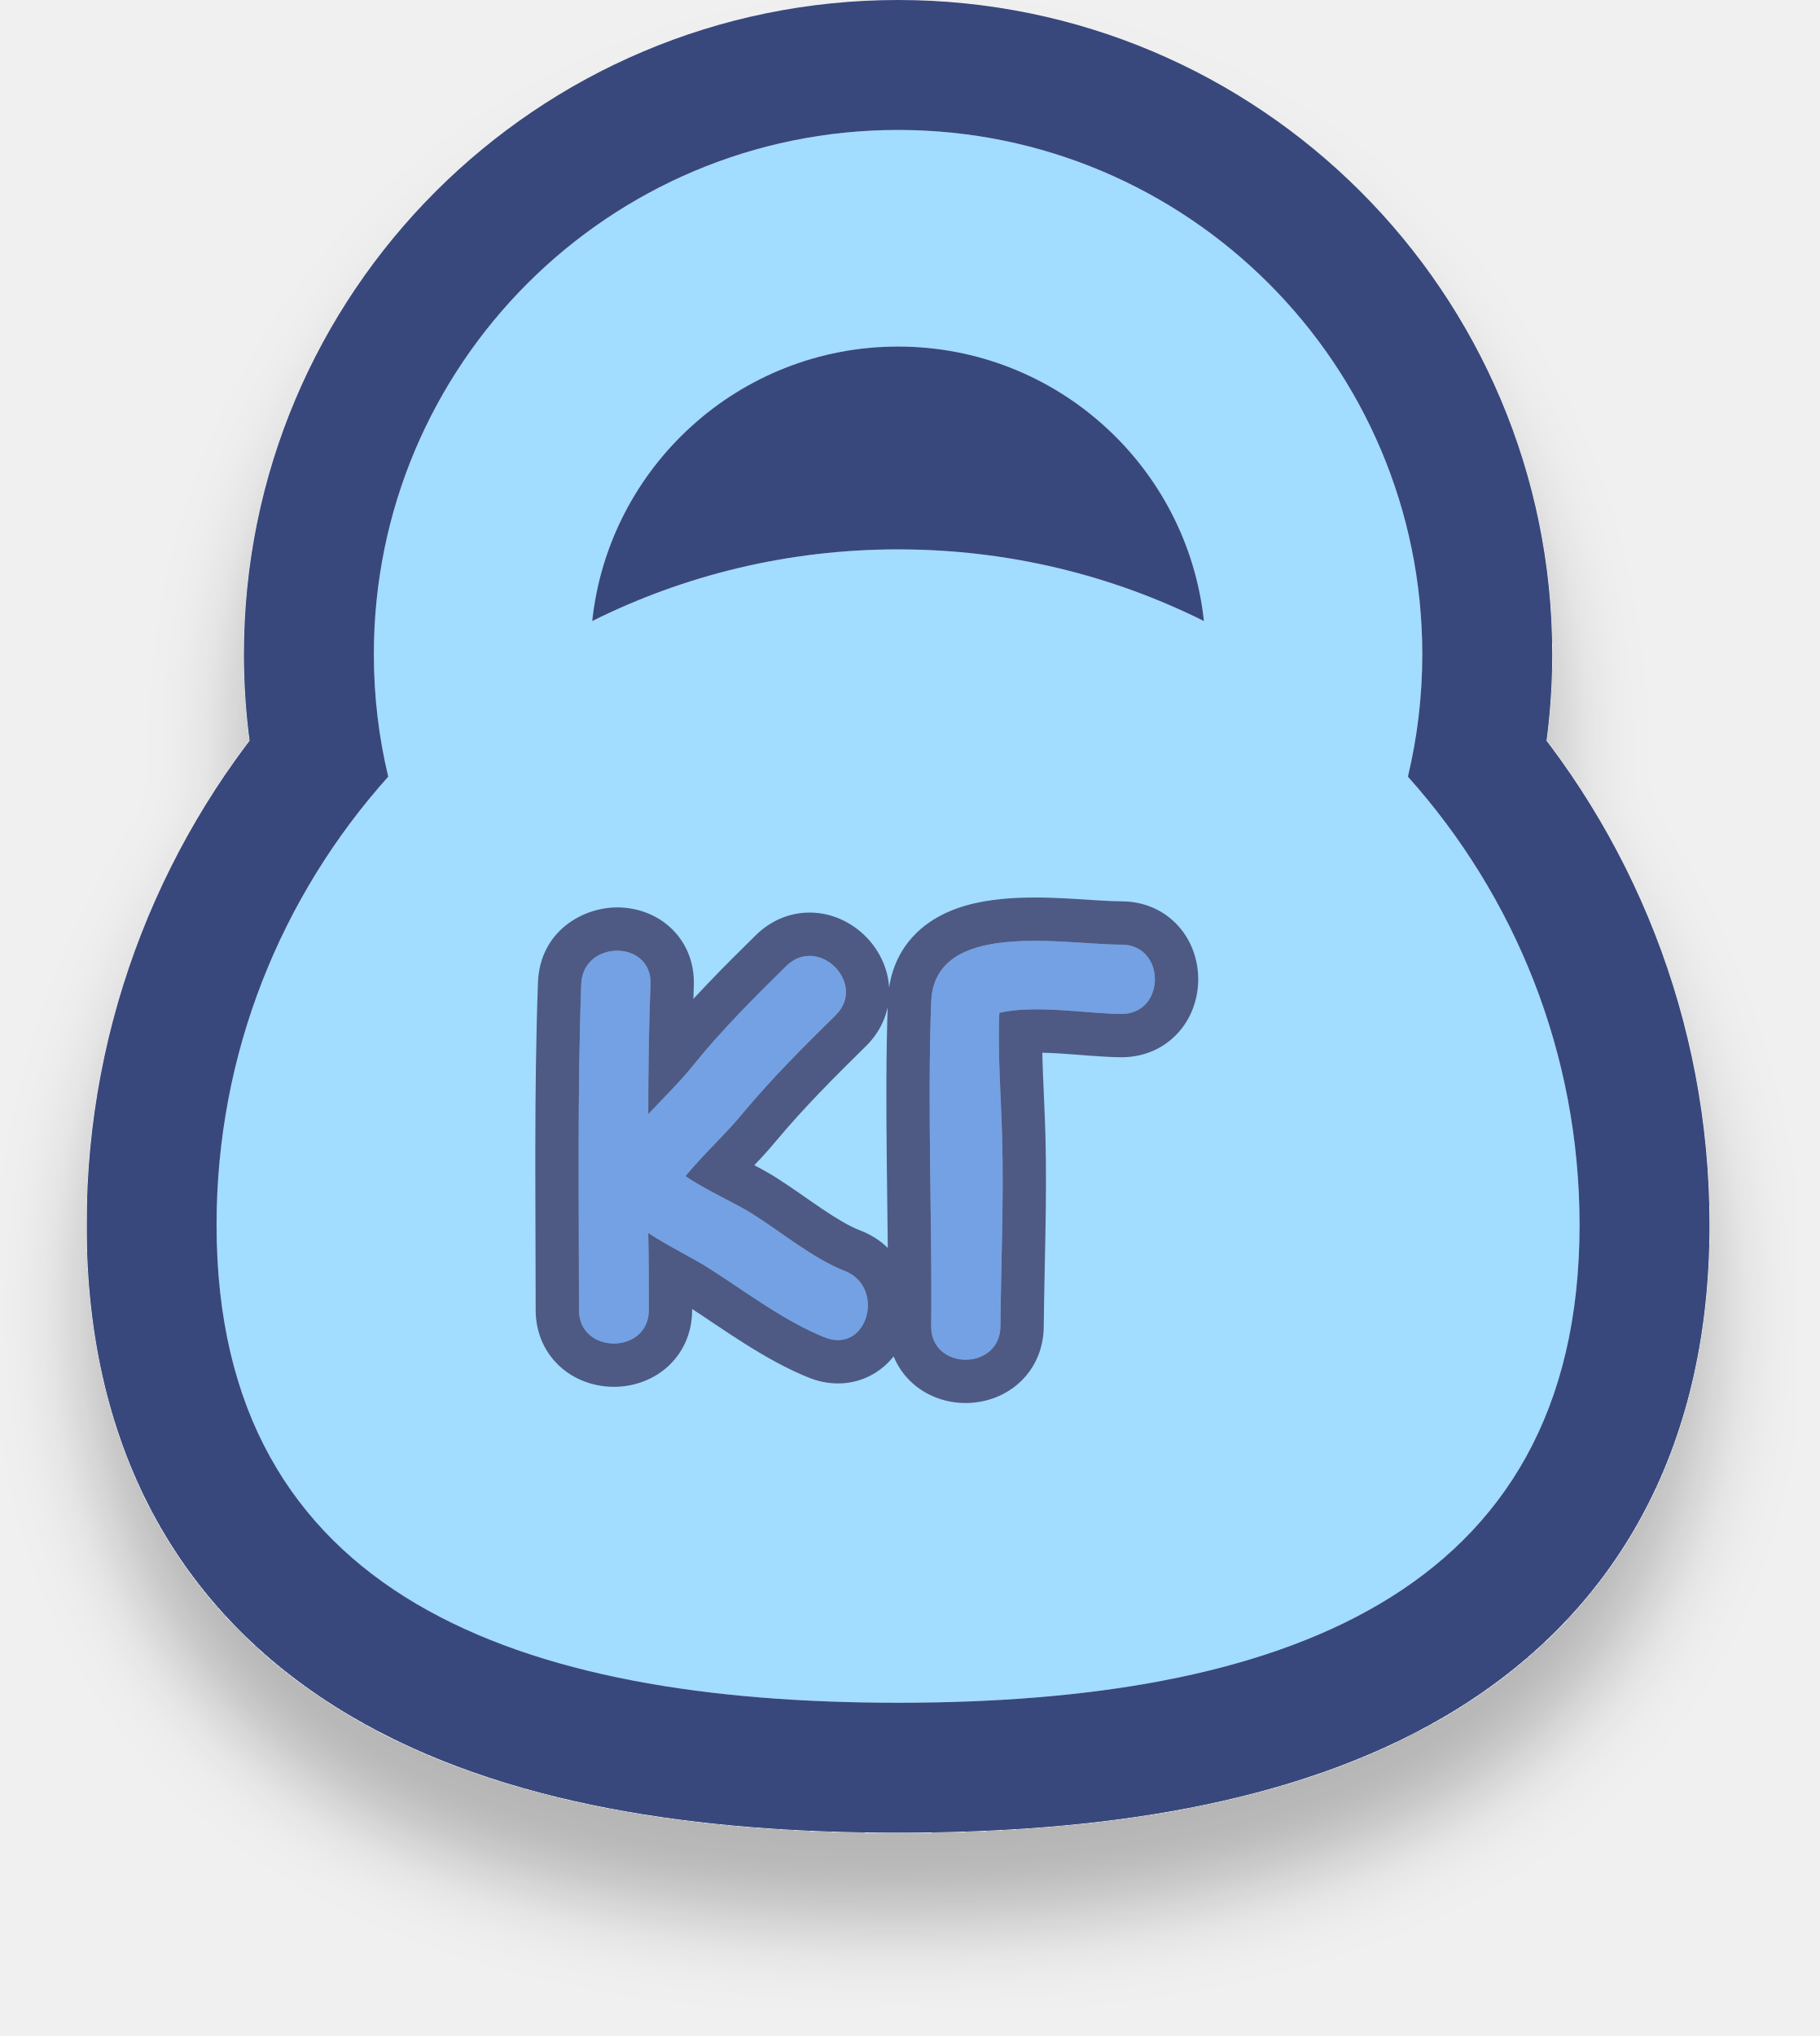
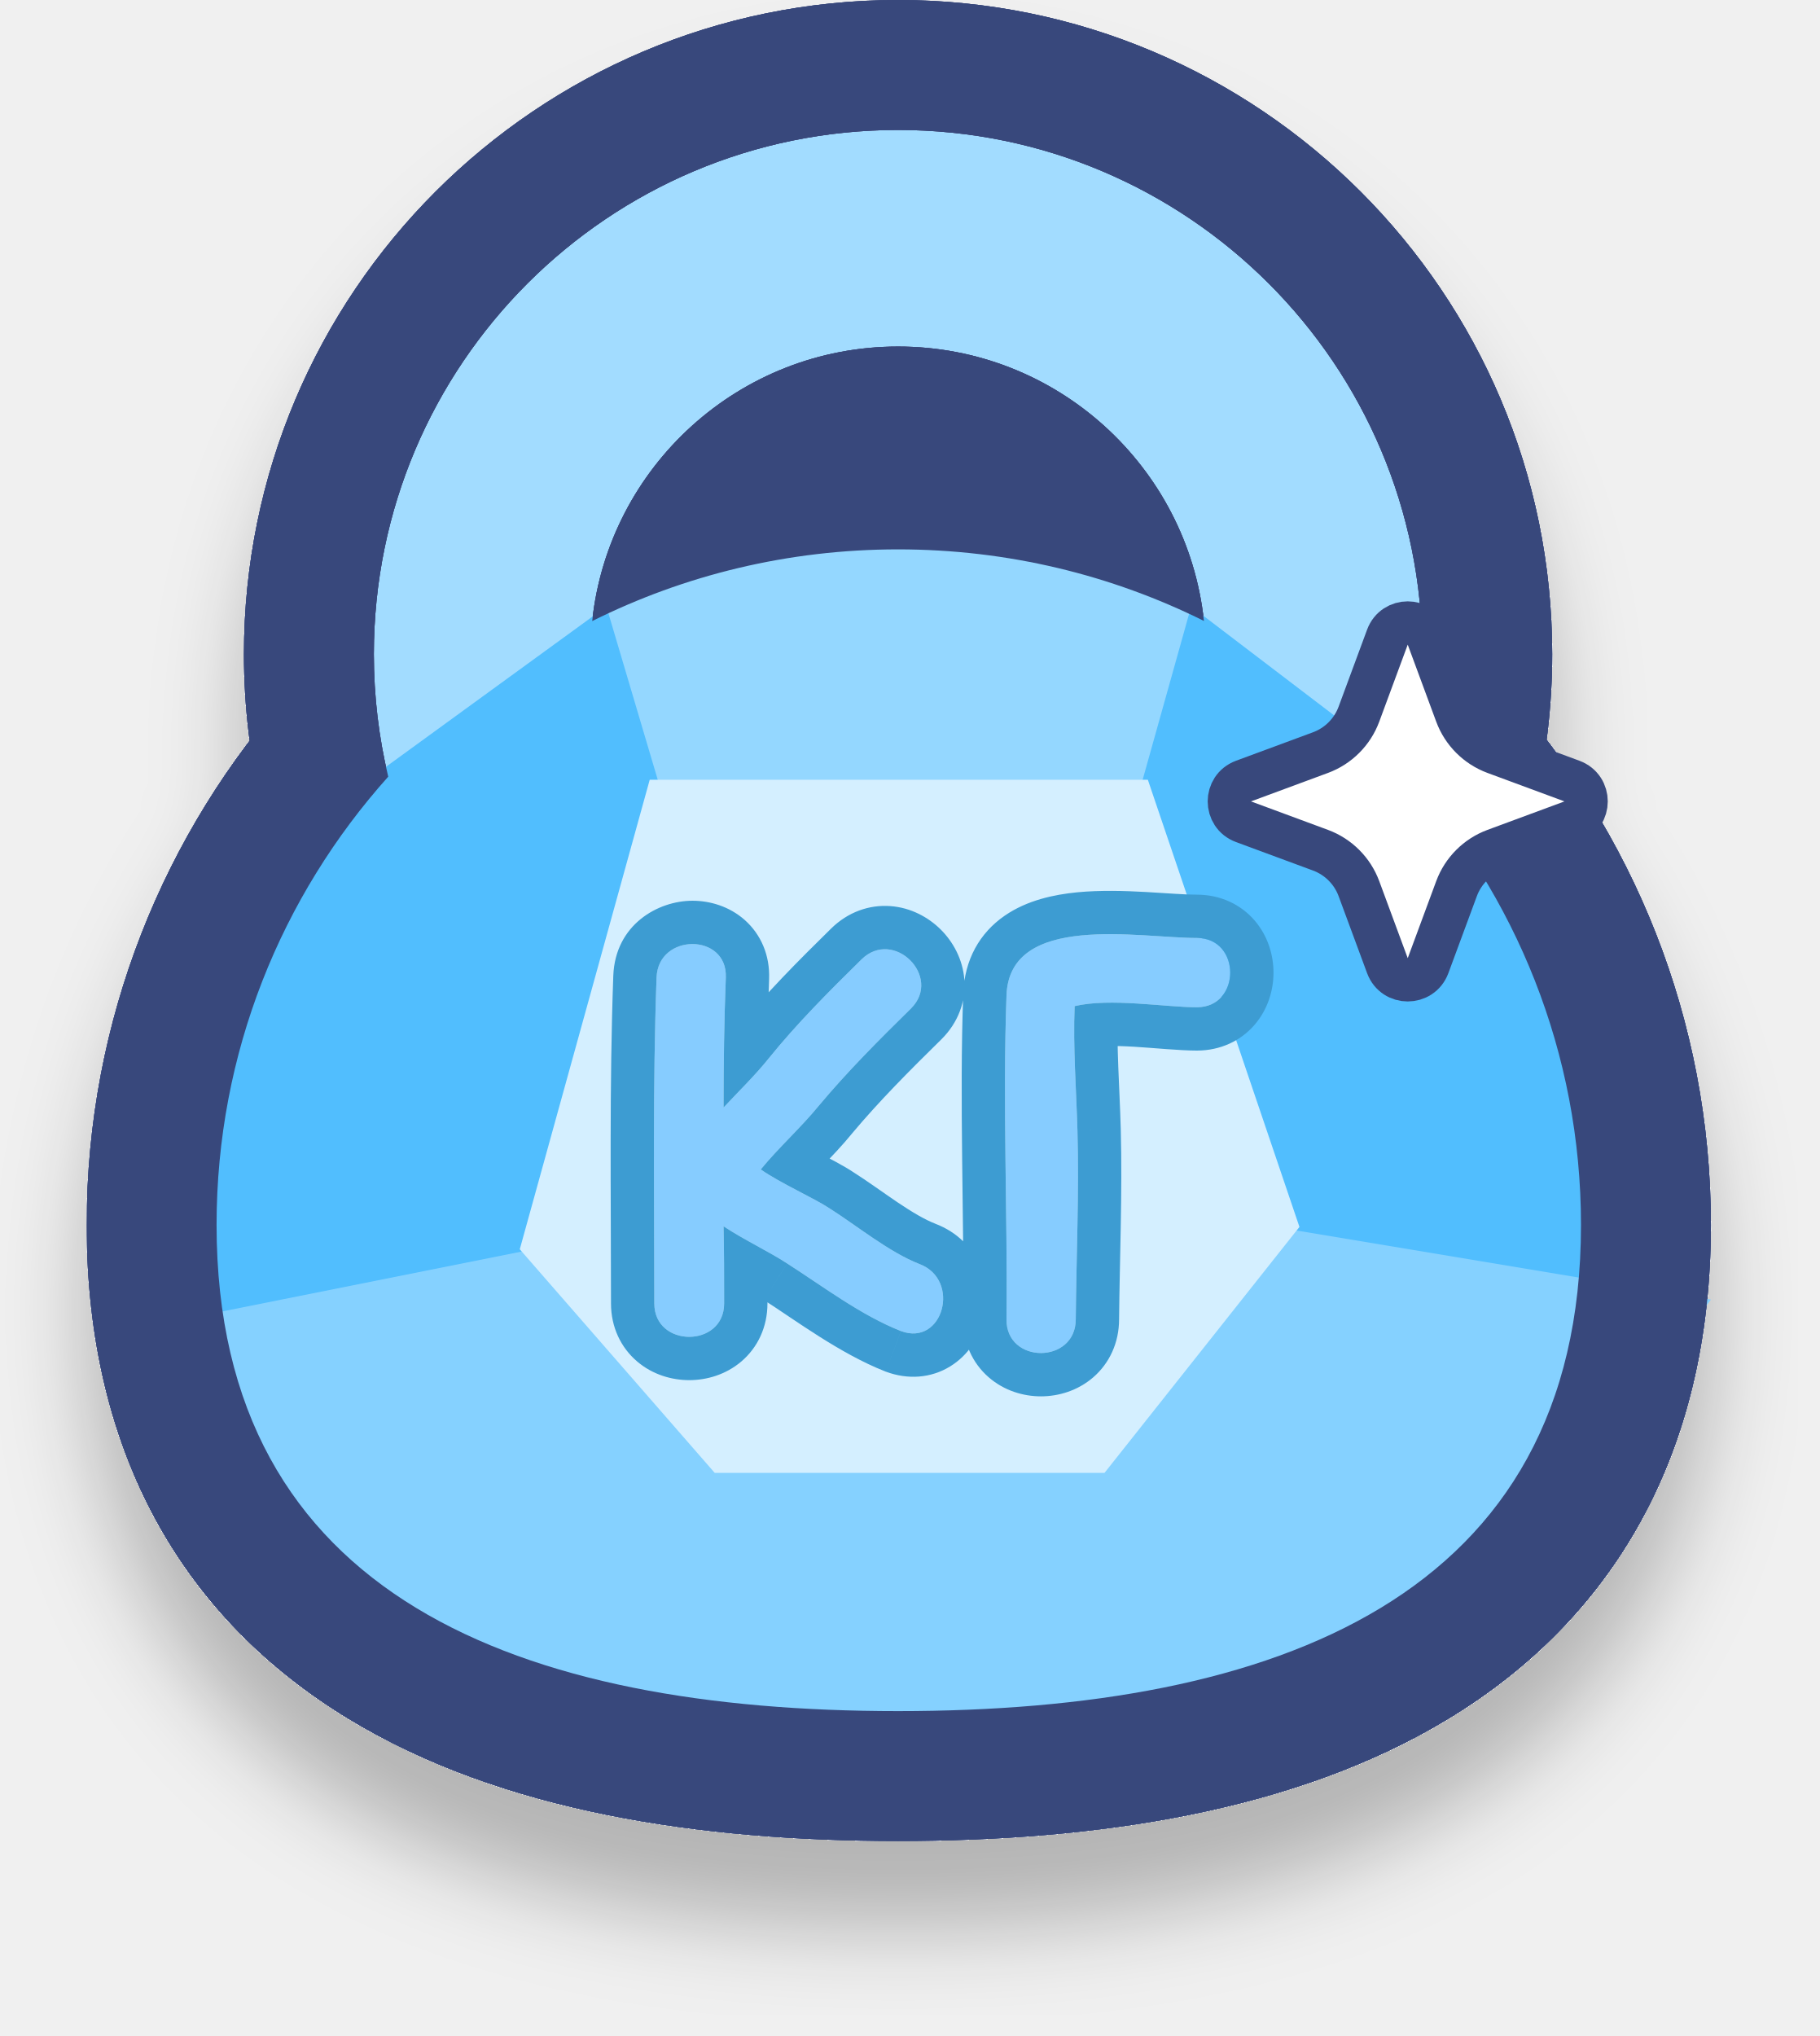
<svg xmlns="http://www.w3.org/2000/svg" width="42" height="47" viewBox="0 0 42 47" fill="none">
-   <g filter="url(#filter0_d_191_18)">
-     <mask id="path-1-outside-1_191_18" maskUnits="userSpaceOnUse" x="2" y="0" width="38" height="43" fill="black">
+   <g filter="url(#filter0_d_293_524)">
+     <mask id="path-1-outside-1_293_524" maskUnits="userSpaceOnUse" x="2" y="0" width="38" height="43" fill="black">
      <rect fill="white" x="2" width="38" height="43" />
-       <path fill-rule="evenodd" clip-rule="evenodd" d="M13.672 14.337C15.795 13.278 18.194 12.682 20.733 12.682C23.273 12.682 25.672 13.278 27.795 14.337C27.414 10.775 24.398 8 20.733 8C17.07 8 14.053 10.774 13.672 14.337ZM8.963 17.929C8.746 17.022 8.631 16.076 8.631 15.103C8.631 8.418 14.05 3 20.733 3C27.418 3 32.836 8.418 32.836 15.103C32.836 16.076 32.721 17.022 32.504 17.929C34.969 20.682 36.467 24.306 36.467 28.277C36.467 36.89 29.423 39.307 20.733 39.307C12.044 39.307 5 36.89 5 28.277C5 24.306 6.497 20.682 8.963 17.929Z" />
+       <path fill-rule="evenodd" clip-rule="evenodd" d="M13.672 14.337C15.795 13.278 18.194 12.682 20.733 12.682C23.27 12.682 25.669 13.277 27.795 14.334C27.412 10.773 24.396 8 20.733 8C17.07 8 14.053 10.774 13.672 14.337ZM8.963 17.929C8.746 17.022 8.631 16.076 8.631 15.103C8.631 8.418 14.05 3 20.733 3C27.418 3 32.836 8.418 32.836 15.103C32.836 16.07 32.723 17.011 32.508 17.913C34.99 20.668 36.5 24.298 36.5 28.277C36.5 36.89 29.423 39.5 20.733 39.5C12.044 39.5 5 36.89 5 28.277C5 24.306 6.497 20.682 8.963 17.929Z" />
    </mask>
-     <path fill-rule="evenodd" clip-rule="evenodd" d="M13.672 14.337C15.795 13.278 18.194 12.682 20.733 12.682C23.273 12.682 25.672 13.278 27.795 14.337C27.414 10.775 24.398 8 20.733 8C17.07 8 14.053 10.774 13.672 14.337ZM8.963 17.929C8.746 17.022 8.631 16.076 8.631 15.103C8.631 8.418 14.05 3 20.733 3C27.418 3 32.836 8.418 32.836 15.103C32.836 16.076 32.721 17.022 32.504 17.929C34.969 20.682 36.467 24.306 36.467 28.277C36.467 36.89 29.423 39.307 20.733 39.307C12.044 39.307 5 36.89 5 28.277C5 24.306 6.497 20.682 8.963 17.929Z" fill="#A2DCFF" />
-     <path d="M13.672 14.337L10.689 14.018L10.105 19.468L15.011 17.022L13.672 14.337ZM27.795 14.337L26.456 17.022L31.362 19.469L30.778 14.018L27.795 14.337ZM8.963 17.929L11.198 19.93L12.246 18.759L11.88 17.231L8.963 17.929ZM32.504 17.929L29.587 17.231L29.221 18.759L30.269 19.93L32.504 17.929ZM15.011 17.022C16.727 16.166 18.668 15.682 20.733 15.682V9.682C17.72 9.682 14.864 10.39 12.333 11.652L15.011 17.022ZM20.733 15.682C22.799 15.682 24.74 16.166 26.456 17.022L29.134 11.653C26.604 10.39 23.747 9.682 20.733 9.682V15.682ZM30.778 14.018C30.235 8.947 25.947 5 20.733 5V11C22.848 11 24.592 12.602 24.812 14.657L30.778 14.018ZM20.733 5C15.52 5 11.232 8.947 10.689 14.018L16.655 14.657C16.875 12.602 18.619 11 20.733 11V5ZM5.631 15.103C5.631 16.312 5.774 17.493 6.045 18.627L11.88 17.231C11.718 16.551 11.631 15.839 11.631 15.103H5.631ZM20.733 0C12.393 0 5.631 6.762 5.631 15.103H11.631C11.631 10.075 15.706 6 20.733 6V0ZM35.836 15.103C35.836 6.762 29.075 0 20.733 0V6C25.761 6 29.836 10.075 29.836 15.103H35.836ZM35.422 18.627C35.693 17.493 35.836 16.313 35.836 15.103H29.836C29.836 15.839 29.749 16.551 29.587 17.231L35.422 18.627ZM30.269 19.93C32.263 22.157 33.467 25.076 33.467 28.277H39.467C39.467 23.537 37.676 19.207 34.739 15.928L30.269 19.93ZM33.467 28.277C33.467 31.583 32.215 33.328 30.333 34.439C28.184 35.708 24.906 36.307 20.733 36.307V42.307C25.25 42.307 29.838 41.699 33.384 39.605C37.196 37.355 39.467 33.584 39.467 28.277H33.467ZM20.733 36.307C16.561 36.307 13.283 35.708 11.133 34.439C9.251 33.328 8 31.583 8 28.277H2C2 33.584 4.271 37.355 8.083 39.605C11.628 41.699 16.216 42.307 20.733 42.307V36.307ZM8 28.277C8 25.076 9.204 22.157 11.198 19.93L6.728 15.927C3.791 19.207 2 23.536 2 28.277H8Z" fill="#38487C" mask="url(#path-1-outside-1_191_18)" />
-     <mask id="path-3-outside-2_191_18" maskUnits="userSpaceOnUse" x="12.261" y="20.154" width="16" height="13" fill="black">
-       <rect fill="white" x="12.261" y="20.154" width="16" height="13" />
-       <path d="M19.491 29.334C20.453 29.698 20.037 31.245 19.061 30.881C18.139 30.517 17.267 29.854 16.436 29.321C16.02 29.048 15.46 28.788 14.966 28.463C14.979 29.061 14.979 29.646 14.979 30.244C14.979 31.271 13.367 31.271 13.367 30.244C13.367 27.735 13.329 25.226 13.419 22.717C13.459 21.69 15.057 21.69 15.018 22.717C14.979 23.718 14.966 24.719 14.966 25.72C15.318 25.343 15.694 24.979 16.006 24.589C16.657 23.783 17.41 23.029 18.151 22.301C18.892 21.573 20.023 22.704 19.296 23.432C18.555 24.16 17.826 24.888 17.163 25.681C16.761 26.175 16.241 26.643 15.825 27.15C16.293 27.475 17.059 27.813 17.41 28.047C18.047 28.45 18.788 29.061 19.491 29.334ZM25.892 21.807C26.919 21.807 26.919 23.406 25.892 23.406C25.164 23.406 23.89 23.185 23.071 23.38C23.032 24.329 23.11 25.317 23.136 26.253C23.175 27.709 23.11 29.165 23.097 30.608C23.097 31.648 21.485 31.648 21.498 30.608C21.524 28.125 21.407 25.616 21.498 23.133C21.563 21.209 24.566 21.807 25.892 21.807Z" />
+     <path fill-rule="evenodd" clip-rule="evenodd" d="M13.672 14.337C15.795 13.278 18.194 12.682 20.733 12.682C23.27 12.682 25.669 13.277 27.795 14.334C27.412 10.773 24.396 8 20.733 8C17.07 8 14.053 10.774 13.672 14.337ZM8.963 17.929C8.746 17.022 8.631 16.076 8.631 15.103C8.631 8.418 14.05 3 20.733 3C27.418 3 32.836 8.418 32.836 15.103C32.836 16.07 32.723 17.011 32.508 17.913C34.99 20.668 36.5 24.298 36.5 28.277C36.5 36.89 29.423 39.5 20.733 39.5C12.044 39.5 5 36.89 5 28.277C5 24.306 6.497 20.682 8.963 17.929Z" fill="#A2DCFF" />
+     <path d="M13.672 14.337L10.689 14.018L10.105 19.468L15.011 17.022L13.672 14.337ZM27.795 14.334L26.459 17.02L31.364 19.458L30.778 14.013L27.795 14.334ZM8.963 17.929L11.198 19.93L12.246 18.759L11.88 17.231L8.963 17.929ZM32.508 17.913L29.59 17.219L29.225 18.75L30.279 19.92L32.508 17.913ZM15.011 17.022C16.727 16.166 18.668 15.682 20.733 15.682V9.682C17.72 9.682 14.864 10.39 12.333 11.652L15.011 17.022ZM20.733 15.682C22.796 15.682 24.739 16.165 26.459 17.02L29.131 11.647C26.599 10.389 23.744 9.682 20.733 9.682V15.682ZM30.778 14.013C30.232 8.944 25.945 5 20.733 5V11C22.847 11 24.591 12.601 24.812 14.655L30.778 14.013ZM20.733 5C15.52 5 11.232 8.947 10.689 14.018L16.655 14.657C16.875 12.602 18.619 11 20.733 11V5ZM5.631 15.103C5.631 16.312 5.774 17.493 6.045 18.627L11.88 17.231C11.718 16.551 11.631 15.839 11.631 15.103H5.631ZM20.733 0C12.393 0 5.631 6.762 5.631 15.103H11.631C11.631 10.075 15.706 6 20.733 6V0ZM35.836 15.103C35.836 6.762 29.075 0 20.733 0V6C25.761 6 29.836 10.075 29.836 15.103H35.836ZM35.427 18.607C35.695 17.479 35.836 16.305 35.836 15.103H29.836C29.836 15.835 29.75 16.543 29.59 17.219L35.427 18.607ZM30.279 19.92C32.288 22.15 33.5 25.074 33.5 28.277H39.5C39.5 23.523 37.692 19.185 34.737 15.905L30.279 19.92ZM33.5 28.277C33.5 31.585 32.236 33.393 30.321 34.552C28.162 35.86 24.876 36.5 20.733 36.5V42.5C25.279 42.5 29.878 41.835 33.429 39.684C37.225 37.386 39.5 33.581 39.5 28.277H33.5ZM20.733 36.5C16.59 36.5 13.315 35.86 11.165 34.554C9.261 33.398 8 31.591 8 28.277H2C2 33.575 4.261 37.381 8.051 39.682C11.595 41.835 16.188 42.5 20.733 42.5V36.5ZM8 28.277C8 25.076 9.204 22.157 11.198 19.93L6.728 15.927C3.791 19.207 2 23.536 2 28.277H8Z" fill="#38487C" mask="url(#path-1-outside-1_293_524)" />
+     <mask id="path-3-outside-2_293_524" maskUnits="userSpaceOnUse" x="12.262" y="20.154" width="16" height="13" fill="black">
+       <rect fill="white" x="12.262" y="20.154" width="16" height="13" />
+       <path d="M19.491 29.334C20.453 29.698 20.037 31.245 19.062 30.881C18.139 30.517 17.268 29.854 16.436 29.321C16.02 29.048 15.461 28.788 14.967 28.463C14.98 29.061 14.98 29.646 14.98 30.244C14.98 31.271 13.368 31.271 13.368 30.244C13.368 27.735 13.329 25.226 13.42 22.717C13.459 21.69 15.058 21.69 15.019 22.717C14.98 23.718 14.967 24.719 14.967 25.72C15.318 25.343 15.695 24.979 16.007 24.589C16.657 23.783 17.411 23.029 18.152 22.301C18.893 21.573 20.024 22.704 19.296 23.432C18.555 24.16 17.827 24.888 17.164 25.681C16.761 26.175 16.241 26.643 15.825 27.15C16.293 27.475 17.06 27.813 17.411 28.047C18.048 28.45 18.789 29.061 19.491 29.334ZM25.893 21.807C26.92 21.807 26.92 23.406 25.893 23.406C25.165 23.406 23.891 23.185 23.072 23.38C23.033 24.329 23.111 25.317 23.137 26.253C23.176 27.709 23.111 29.165 23.098 30.608C23.098 31.648 21.486 31.648 21.499 30.608C21.525 28.125 21.408 25.616 21.499 23.133C21.564 21.209 24.567 21.807 25.893 21.807Z" />
    </mask>
-     <path d="M19.491 29.334C20.453 29.698 20.037 31.245 19.061 30.881C18.139 30.517 17.267 29.854 16.436 29.321C16.02 29.048 15.46 28.788 14.966 28.463C14.979 29.061 14.979 29.646 14.979 30.244C14.979 31.271 13.367 31.271 13.367 30.244C13.367 27.735 13.329 25.226 13.419 22.717C13.459 21.69 15.057 21.69 15.018 22.717C14.979 23.718 14.966 24.719 14.966 25.72C15.318 25.343 15.694 24.979 16.006 24.589C16.657 23.783 17.41 23.029 18.151 22.301C18.892 21.573 20.023 22.704 19.296 23.432C18.555 24.16 17.826 24.888 17.163 25.681C16.761 26.175 16.241 26.643 15.825 27.15C16.293 27.475 17.059 27.813 17.41 28.047C18.047 28.45 18.788 29.061 19.491 29.334ZM25.892 21.807C26.919 21.807 26.919 23.406 25.892 23.406C25.164 23.406 23.89 23.185 23.071 23.38C23.032 24.329 23.11 25.317 23.136 26.253C23.175 27.709 23.11 29.165 23.097 30.608C23.097 31.648 21.485 31.648 21.498 30.608C21.524 28.125 21.407 25.616 21.498 23.133C21.563 21.209 24.566 21.807 25.892 21.807Z" fill="#74A1E4" />
-     <path d="M19.491 29.334L19.128 30.266L19.137 30.269L19.491 29.334ZM19.061 30.881L18.695 31.811L18.703 31.814L18.712 31.818L19.061 30.881ZM16.436 29.321L15.887 30.157L15.896 30.163L16.436 29.321ZM14.966 28.463L15.516 27.627L13.925 26.581L13.967 28.485L14.966 28.463ZM13.419 22.717L12.42 22.679L12.42 22.681L13.419 22.717ZM15.018 22.717L16.018 22.756L16.018 22.755L15.018 22.717ZM14.966 25.72H13.966V28.261L15.698 26.401L14.966 25.72ZM16.006 24.589L15.228 23.961L15.226 23.964L16.006 24.589ZM18.151 22.301L17.451 21.587L17.451 21.587L18.151 22.301ZM19.296 23.432L19.996 24.145L20.003 24.139L19.296 23.432ZM17.163 25.681L16.396 25.039L16.389 25.049L17.163 25.681ZM15.825 27.15L15.051 26.515L14.364 27.353L15.254 27.971L15.825 27.15ZM17.41 28.047L16.856 28.879L16.866 28.886L16.876 28.892L17.41 28.047ZM19.137 30.269C19.134 30.268 19.115 30.26 19.092 30.238C19.07 30.216 19.055 30.192 19.046 30.172C19.031 30.137 19.037 30.121 19.038 30.117C19.038 30.116 19.055 30.052 19.149 29.993C19.2 29.962 19.26 29.942 19.32 29.937C19.379 29.932 19.412 29.944 19.411 29.944L18.712 31.818C19.218 32.007 19.754 31.971 20.201 31.695C20.618 31.437 20.861 31.031 20.967 30.644C21.174 29.884 20.919 28.805 19.844 28.398L19.137 30.269ZM19.428 29.951C18.626 29.634 17.908 29.077 16.975 28.479L15.896 30.163C16.627 30.631 17.651 31.399 18.695 31.811L19.428 29.951ZM16.984 28.485C16.737 28.323 16.454 28.169 16.213 28.036C15.957 27.894 15.726 27.765 15.516 27.627L14.417 29.298C14.701 29.485 14.997 29.649 15.247 29.787C15.513 29.933 15.718 30.046 15.887 30.157L16.984 28.485ZM13.967 28.485C13.979 29.07 13.979 29.644 13.979 30.244H15.979C15.979 29.648 15.979 29.052 15.966 28.441L13.967 28.485ZM13.979 30.244C13.979 30.239 13.981 30.208 14.001 30.165C14.021 30.121 14.05 30.085 14.08 30.059C14.109 30.035 14.134 30.024 14.148 30.019C14.161 30.015 14.169 30.014 14.174 30.014C14.178 30.014 14.186 30.015 14.199 30.019C14.213 30.024 14.238 30.035 14.267 30.059C14.297 30.085 14.326 30.121 14.346 30.165C14.366 30.208 14.367 30.239 14.367 30.244H12.367C12.367 30.788 12.593 31.262 12.972 31.584C13.329 31.887 13.771 32.014 14.174 32.014C14.576 32.014 15.017 31.887 15.375 31.584C15.754 31.262 15.979 30.788 15.979 30.244H13.979ZM14.367 30.244C14.367 27.714 14.329 25.238 14.419 22.753L12.42 22.681C12.328 25.214 12.367 27.756 12.367 30.244H14.367ZM14.419 22.755C14.419 22.758 14.416 22.785 14.398 22.821C14.38 22.858 14.355 22.887 14.33 22.909C14.284 22.947 14.252 22.947 14.248 22.947C14.246 22.947 14.195 22.947 14.128 22.888C14.092 22.856 14.06 22.813 14.039 22.764C14.019 22.715 14.019 22.682 14.019 22.679L16.018 22.755C16.038 22.213 15.834 21.727 15.453 21.39C15.097 21.074 14.651 20.947 14.248 20.947C13.453 20.947 12.465 21.497 12.42 22.679L14.419 22.755ZM14.019 22.678C13.98 23.696 13.966 24.71 13.966 25.72H15.966C15.966 24.727 15.979 23.74 16.018 22.756L14.019 22.678ZM15.698 26.401C15.998 26.079 16.445 25.641 16.787 25.213L15.226 23.964C14.944 24.316 14.637 24.606 14.235 25.038L15.698 26.401ZM16.785 25.217C17.394 24.461 18.11 23.743 18.852 23.014L17.451 21.587C16.711 22.314 15.919 23.105 15.228 23.961L16.785 25.217ZM18.852 23.014C18.853 23.014 18.848 23.018 18.837 23.026C18.826 23.033 18.811 23.041 18.792 23.048C18.751 23.063 18.708 23.068 18.67 23.065C18.6 23.06 18.572 23.032 18.569 23.029C18.567 23.027 18.537 22.997 18.531 22.923C18.528 22.882 18.533 22.836 18.55 22.792C18.566 22.749 18.586 22.727 18.588 22.725L20.003 24.139C20.385 23.756 20.564 23.265 20.525 22.768C20.489 22.3 20.266 21.897 19.979 21.611C19.692 21.326 19.288 21.106 18.821 21.071C18.326 21.034 17.836 21.209 17.451 21.587L18.852 23.014ZM18.595 22.718C17.853 23.447 17.094 24.205 16.396 25.039L17.931 26.322C18.559 25.571 19.256 24.873 19.996 24.145L18.595 22.718ZM16.389 25.049C16.217 25.259 16.015 25.47 15.777 25.718C15.55 25.955 15.288 26.227 15.051 26.515L16.598 27.784C16.777 27.566 16.983 27.35 17.22 27.103C17.447 26.866 17.707 26.597 17.938 26.313L16.389 25.049ZM15.254 27.971C15.547 28.175 15.91 28.368 16.197 28.518C16.523 28.689 16.736 28.799 16.856 28.879L17.965 27.215C17.733 27.06 17.388 26.884 17.126 26.747C16.824 26.588 16.57 26.45 16.395 26.328L15.254 27.971ZM16.876 28.892C17.188 29.089 17.456 29.292 17.868 29.569C18.232 29.814 18.669 30.087 19.128 30.266L19.853 28.402C19.61 28.308 19.326 28.139 18.984 27.909C18.691 27.712 18.27 27.407 17.945 27.202L16.876 28.892ZM23.071 23.38L22.84 22.407L22.103 22.582L22.072 23.339L23.071 23.38ZM23.136 26.253L24.136 26.226L24.136 26.225L23.136 26.253ZM23.097 30.608L22.097 30.599V30.608H23.097ZM21.498 30.608L22.498 30.62L22.498 30.618L21.498 30.608ZM21.498 23.133L22.498 23.169L22.498 23.167L21.498 23.133ZM25.892 22.807C25.889 22.807 25.859 22.805 25.816 22.786C25.773 22.767 25.737 22.738 25.71 22.707C25.662 22.651 25.663 22.61 25.663 22.606C25.663 22.603 25.662 22.562 25.71 22.506C25.737 22.475 25.773 22.446 25.816 22.427C25.859 22.407 25.889 22.406 25.892 22.406V24.406C26.434 24.406 26.906 24.184 27.23 23.806C27.535 23.45 27.663 23.009 27.663 22.606C27.663 22.203 27.535 21.762 27.23 21.406C26.906 21.029 26.434 20.807 25.892 20.807V22.807ZM25.892 22.406C25.564 22.406 25.173 22.358 24.576 22.322C24.062 22.291 23.407 22.272 22.84 22.407L23.303 24.353C23.555 24.293 23.946 24.287 24.456 24.318C24.883 24.344 25.493 24.406 25.892 24.406V22.406ZM22.072 23.339C22.031 24.332 22.113 25.417 22.137 26.281L24.136 26.225C24.108 25.217 24.033 24.326 24.07 23.421L22.072 23.339ZM22.137 26.28C22.175 27.715 22.111 29.105 22.097 30.599L24.097 30.617C24.11 29.224 24.175 27.703 24.136 26.226L22.137 26.28ZM22.097 30.608C22.097 30.608 22.097 30.601 22.1 30.587C22.103 30.574 22.108 30.557 22.117 30.537C22.135 30.496 22.163 30.461 22.193 30.435C22.248 30.388 22.288 30.388 22.293 30.388C22.297 30.388 22.341 30.388 22.399 30.439C22.431 30.466 22.46 30.504 22.479 30.547C22.488 30.567 22.493 30.585 22.496 30.599C22.498 30.613 22.498 30.62 22.498 30.62L20.498 30.595C20.492 31.139 20.707 31.617 21.086 31.947C21.443 32.258 21.887 32.388 22.293 32.388C22.699 32.388 23.141 32.258 23.498 31.951C23.876 31.625 24.097 31.151 24.097 30.608H22.097ZM22.498 30.618C22.525 28.034 22.406 25.66 22.498 23.169L20.499 23.096C20.408 25.572 20.523 28.216 20.498 30.597L22.498 30.618ZM22.498 23.167C22.503 22.996 22.548 22.969 22.593 22.938C22.699 22.865 22.922 22.783 23.32 22.744C23.703 22.706 24.141 22.716 24.6 22.742C25.019 22.765 25.524 22.807 25.892 22.807V20.807C25.597 20.807 25.23 20.774 24.711 20.745C24.232 20.718 23.667 20.7 23.124 20.753C22.598 20.805 21.976 20.934 21.459 21.29C20.881 21.688 20.526 22.307 20.499 23.099L22.498 23.167Z" fill="#4E5A84" mask="url(#path-3-outside-2_191_18)" />
+     <path d="M19.491 29.334C20.453 29.698 20.037 31.245 19.062 30.881C18.139 30.517 17.268 29.854 16.436 29.321C16.02 29.048 15.461 28.788 14.967 28.463C14.98 29.061 14.98 29.646 14.98 30.244C14.98 31.271 13.368 31.271 13.368 30.244C13.368 27.735 13.329 25.226 13.42 22.717C13.459 21.69 15.058 21.69 15.019 22.717C14.98 23.718 14.967 24.719 14.967 25.72C15.318 25.343 15.695 24.979 16.007 24.589C16.657 23.783 17.411 23.029 18.152 22.301C18.893 21.573 20.024 22.704 19.296 23.432C18.555 24.16 17.827 24.888 17.164 25.681C16.761 26.175 16.241 26.643 15.825 27.15C16.293 27.475 17.06 27.813 17.411 28.047C18.048 28.45 18.789 29.061 19.491 29.334ZM25.893 21.807C26.92 21.807 26.92 23.406 25.893 23.406C25.165 23.406 23.891 23.185 23.072 23.38C23.033 24.329 23.111 25.317 23.137 26.253C23.176 27.709 23.111 29.165 23.098 30.608C23.098 31.648 21.486 31.648 21.499 30.608C21.525 28.125 21.408 25.616 21.499 23.133C21.564 21.209 24.567 21.807 25.893 21.807Z" fill="#74A1E4" />
+     <path d="M19.491 29.334L19.128 30.266L19.137 30.269L19.491 29.334ZM19.062 30.881L18.695 31.811L18.704 31.814L18.712 31.818L19.062 30.881ZM16.436 29.321L15.887 30.157L15.896 30.163L16.436 29.321ZM14.967 28.463L15.517 27.627L13.926 26.581L13.967 28.485L14.967 28.463ZM13.42 22.717L12.421 22.679L12.421 22.681L13.42 22.717ZM15.019 22.717L16.018 22.756L16.018 22.755L15.019 22.717ZM14.967 25.72H13.967V28.261L15.699 26.401L14.967 25.72ZM16.007 24.589L15.229 23.961L15.226 23.964L16.007 24.589ZM18.152 22.301L17.451 21.587L17.451 21.587L18.152 22.301ZM19.296 23.432L19.997 24.145L20.003 24.139L19.296 23.432ZM17.164 25.681L16.397 25.039L16.389 25.049L17.164 25.681ZM15.825 27.15L15.052 26.515L14.365 27.353L15.255 27.971L15.825 27.15ZM17.411 28.047L16.856 28.879L16.866 28.886L16.876 28.892L17.411 28.047ZM19.137 30.269C19.134 30.268 19.115 30.26 19.092 30.238C19.07 30.216 19.055 30.192 19.047 30.172C19.032 30.137 19.037 30.121 19.038 30.117C19.038 30.116 19.055 30.052 19.15 29.993C19.201 29.962 19.261 29.942 19.32 29.937C19.379 29.932 19.412 29.944 19.412 29.944L18.712 31.818C19.219 32.007 19.754 31.971 20.201 31.695C20.618 31.437 20.862 31.031 20.968 30.644C21.175 29.884 20.92 28.805 19.845 28.398L19.137 30.269ZM19.429 29.951C18.627 29.634 17.909 29.077 16.975 28.479L15.896 30.163C16.627 30.631 17.651 31.399 18.695 31.811L19.429 29.951ZM16.985 28.485C16.737 28.323 16.455 28.169 16.213 28.036C15.957 27.894 15.726 27.765 15.517 27.627L14.417 29.298C14.701 29.485 14.997 29.649 15.248 29.787C15.514 29.933 15.719 30.046 15.887 30.157L16.985 28.485ZM13.967 28.485C13.98 29.07 13.98 29.644 13.98 30.244H15.98C15.98 29.648 15.98 29.052 15.967 28.441L13.967 28.485ZM13.98 30.244C13.98 30.239 13.982 30.208 14.001 30.165C14.021 30.121 14.05 30.085 14.081 30.059C14.11 30.035 14.134 30.024 14.148 30.019C14.162 30.015 14.17 30.014 14.174 30.014C14.178 30.014 14.186 30.015 14.2 30.019C14.213 30.024 14.238 30.035 14.267 30.059C14.298 30.085 14.327 30.121 14.347 30.165C14.366 30.208 14.368 30.239 14.368 30.244H12.368C12.368 30.788 12.593 31.262 12.972 31.584C13.33 31.887 13.771 32.014 14.174 32.014C14.577 32.014 15.018 31.887 15.376 31.584C15.755 31.262 15.98 30.788 15.98 30.244H13.98ZM14.368 30.244C14.368 27.714 14.329 25.238 14.419 22.753L12.421 22.681C12.329 25.214 12.368 27.756 12.368 30.244H14.368ZM14.419 22.755C14.419 22.758 14.417 22.785 14.399 22.821C14.381 22.858 14.356 22.887 14.33 22.909C14.284 22.947 14.253 22.947 14.249 22.947C14.246 22.947 14.195 22.947 14.128 22.888C14.092 22.856 14.06 22.813 14.04 22.764C14.02 22.715 14.02 22.682 14.02 22.679L16.018 22.755C16.039 22.213 15.834 21.727 15.454 21.39C15.097 21.074 14.651 20.947 14.249 20.947C13.454 20.947 12.466 21.497 12.421 22.679L14.419 22.755ZM14.02 22.678C13.98 23.696 13.967 24.71 13.967 25.72H15.967C15.967 24.727 15.98 23.74 16.018 22.756L14.02 22.678ZM15.699 26.401C15.999 26.079 16.445 25.641 16.788 25.213L15.226 23.964C14.944 24.316 14.637 24.606 14.235 25.038L15.699 26.401ZM16.785 25.217C17.395 24.461 18.11 23.743 18.853 23.014L17.451 21.587C16.711 22.314 15.919 23.105 15.229 23.961L16.785 25.217ZM18.853 23.014C18.853 23.014 18.848 23.018 18.837 23.026C18.827 23.033 18.811 23.041 18.792 23.048C18.752 23.063 18.709 23.068 18.67 23.065C18.6 23.06 18.573 23.032 18.57 23.029C18.567 23.027 18.537 22.997 18.532 22.923C18.528 22.882 18.534 22.836 18.55 22.792C18.567 22.749 18.587 22.727 18.589 22.725L20.003 24.139C20.386 23.756 20.564 23.265 20.526 22.768C20.489 22.3 20.267 21.897 19.98 21.611C19.693 21.326 19.289 21.106 18.821 21.071C18.327 21.034 17.837 21.209 17.451 21.587L18.853 23.014ZM18.595 22.718C17.854 23.447 17.094 24.205 16.397 25.039L17.931 26.322C18.56 25.571 19.256 24.873 19.997 24.145L18.595 22.718ZM16.389 25.049C16.218 25.259 16.016 25.47 15.778 25.718C15.551 25.955 15.289 26.227 15.052 26.515L16.598 27.784C16.777 27.566 16.983 27.35 17.221 27.103C17.448 26.866 17.707 26.597 17.939 26.313L16.389 25.049ZM15.255 27.971C15.547 28.175 15.911 28.368 16.197 28.518C16.524 28.689 16.737 28.799 16.856 28.879L17.966 27.215C17.734 27.06 17.388 26.884 17.127 26.747C16.825 26.588 16.57 26.45 16.395 26.328L15.255 27.971ZM16.876 28.892C17.188 29.089 17.457 29.292 17.868 29.569C18.232 29.814 18.669 30.087 19.128 30.266L19.853 28.402C19.611 28.308 19.326 28.139 18.985 27.909C18.691 27.712 18.27 27.407 17.946 27.202L16.876 28.892ZM23.072 23.38L22.84 22.407L22.104 22.582L22.073 23.339L23.072 23.38ZM23.137 26.253L24.136 26.226L24.136 26.225L23.137 26.253ZM23.098 30.608L22.098 30.599V30.608H23.098ZM21.499 30.608L22.499 30.62L22.499 30.618L21.499 30.608ZM21.499 23.133L22.498 23.169L22.498 23.167L21.499 23.133ZM25.893 22.807C25.889 22.807 25.859 22.805 25.816 22.786C25.774 22.767 25.737 22.738 25.711 22.707C25.663 22.651 25.663 22.61 25.663 22.606C25.663 22.603 25.663 22.562 25.711 22.506C25.737 22.475 25.774 22.446 25.816 22.427C25.859 22.407 25.889 22.406 25.893 22.406V24.406C26.434 24.406 26.907 24.184 27.23 23.806C27.535 23.45 27.663 23.009 27.663 22.606C27.663 22.203 27.535 21.762 27.23 21.406C26.907 21.029 26.434 20.807 25.893 20.807V22.807ZM25.893 22.406C25.564 22.406 25.173 22.358 24.577 22.322C24.063 22.291 23.407 22.272 22.84 22.407L23.303 24.353C23.555 24.293 23.946 24.287 24.456 24.318C24.883 24.344 25.494 24.406 25.893 24.406V22.406ZM22.073 23.339C22.032 24.332 22.113 25.417 22.137 26.281L24.136 26.225C24.108 25.217 24.034 24.326 24.071 23.421L22.073 23.339ZM22.137 26.28C22.176 27.715 22.111 29.105 22.098 30.599L24.098 30.617C24.11 29.224 24.176 27.703 24.136 26.226L22.137 26.28ZM22.098 30.608C22.098 30.608 22.098 30.601 22.101 30.587C22.103 30.574 22.108 30.557 22.117 30.537C22.136 30.496 22.163 30.461 22.193 30.435C22.248 30.388 22.289 30.388 22.293 30.388C22.298 30.388 22.341 30.388 22.4 30.439C22.432 30.466 22.46 30.504 22.479 30.547C22.488 30.567 22.493 30.585 22.496 30.599C22.499 30.613 22.499 30.62 22.499 30.62L20.499 30.595C20.492 31.139 20.708 31.617 21.086 31.947C21.443 32.258 21.888 32.388 22.293 32.388C22.699 32.388 23.142 32.258 23.499 31.951C23.876 31.625 24.098 31.151 24.098 30.608H22.098ZM22.499 30.618C22.526 28.034 22.407 25.66 22.498 23.169L20.499 23.096C20.409 25.572 20.524 28.216 20.499 30.597L22.499 30.618ZM22.498 23.167C22.504 22.996 22.548 22.969 22.593 22.938C22.699 22.865 22.922 22.783 23.321 22.744C23.703 22.706 24.141 22.716 24.601 22.742C25.02 22.765 25.525 22.807 25.893 22.807V20.807C25.598 20.807 25.23 20.774 24.711 20.745C24.233 20.718 23.667 20.7 23.125 20.753C22.599 20.805 21.976 20.934 21.459 21.29C20.881 21.688 20.526 22.307 20.499 23.099L22.498 23.167Z" fill="#4E5A84" mask="url(#path-3-outside-2_293_524)" />
+     <mask id="path-5-outside-3_293_524" maskUnits="userSpaceOnUse" x="2" y="0" width="38" height="43" fill="black">
+       <rect fill="white" x="2" width="38" height="43" />
+       <path fill-rule="evenodd" clip-rule="evenodd" d="M13.672 14.337C15.795 13.278 18.194 12.682 20.733 12.682C23.27 12.682 25.669 13.277 27.795 14.334C27.412 10.773 24.396 8 20.733 8C17.07 8 14.053 10.774 13.672 14.337ZM8.963 17.929C8.746 17.022 8.631 16.076 8.631 15.103C8.631 8.418 14.05 3 20.733 3C27.418 3 32.836 8.418 32.836 15.103C32.836 16.07 32.723 17.011 32.508 17.913C34.99 20.668 36.5 24.298 36.5 28.277C36.5 36.89 29.423 39.5 20.733 39.5C12.044 39.5 5 36.89 5 28.277C5 24.306 6.497 20.682 8.963 17.929Z" />
+     </mask>
+     <path d="M13.672 14.337L10.689 14.018L10.105 19.468L15.011 17.022L13.672 14.337ZM27.795 14.334L26.459 17.02L31.364 19.458L30.778 14.013L27.795 14.334ZM8.963 17.929L11.198 19.93L12.246 18.759L11.88 17.231L8.963 17.929ZM32.508 17.913L29.59 17.219L29.225 18.75L30.279 19.92L32.508 17.913ZM15.011 17.022C16.727 16.166 18.668 15.682 20.733 15.682V9.682C17.72 9.682 14.864 10.39 12.333 11.652L15.011 17.022ZM20.733 15.682C22.796 15.682 24.739 16.165 26.459 17.02L29.131 11.647C26.599 10.389 23.744 9.682 20.733 9.682V15.682ZM30.778 14.013C30.232 8.944 25.945 5 20.733 5V11C22.847 11 24.591 12.601 24.812 14.655L30.778 14.013ZM20.733 5C15.52 5 11.232 8.947 10.689 14.018L16.655 14.657C16.875 12.602 18.619 11 20.733 11V5ZM5.631 15.103C5.631 16.312 5.774 17.493 6.045 18.627L11.88 17.231C11.718 16.551 11.631 15.839 11.631 15.103H5.631ZM20.733 0C12.393 0 5.631 6.762 5.631 15.103H11.631C11.631 10.075 15.706 6 20.733 6V0ZM35.836 15.103C35.836 6.762 29.075 0 20.733 0V6C25.761 6 29.836 10.075 29.836 15.103H35.836ZM35.427 18.607C35.695 17.479 35.836 16.305 35.836 15.103H29.836C29.836 15.835 29.75 16.543 29.59 17.219L35.427 18.607ZM30.279 19.92C32.288 22.15 33.5 25.074 33.5 28.277H39.5C39.5 23.523 37.692 19.185 34.737 15.905L30.279 19.92ZM33.5 28.277C33.5 31.585 32.236 33.393 30.321 34.552C28.162 35.86 24.876 36.5 20.733 36.5V42.5C25.279 42.5 29.878 41.835 33.429 39.684C37.225 37.386 39.5 33.581 39.5 28.277H33.5ZM20.733 36.5C16.59 36.5 13.315 35.86 11.165 34.554C9.261 33.398 8 31.591 8 28.277H2C2 33.575 4.261 37.381 8.051 39.682C11.595 41.835 16.188 42.5 20.733 42.5V36.5ZM8 28.277C8 25.076 9.204 22.157 11.198 19.93L6.728 15.927C3.791 19.207 2 23.536 2 28.277H8Z" fill="#38487C" mask="url(#path-5-outside-3_293_524)" />
  </g>
+   <path d="M20.5 25L7 19.5L16.5 12L24 11.5L34.5 19.5L20.5 25Z" fill="#94D7FF" />
+   <path d="M24 26.5L27.5 14L38 22L38 30L29.5 40.5L24 26.5Z" fill="#51BEFE" />
+   <path d="M18 27.5L14 14L8.5 18L4 23L4 31L12.5 41.5L18 27.5Z" fill="#51BEFE" />
+   <path d="M21.5 27L4 30.5L8.5 38.5L17 41H25L34 37.5L39.5 30L21.5 27Z" fill="#85D1FF" />
+   <path d="M26.5 18L15 18L12 28.839L16.5 34H25.5L30 28.323L26.5 18Z" fill="#D4EFFF" />
+   <mask id="path-12-outside-4_293_524" maskUnits="userSpaceOnUse" x="2" y="0" width="38" height="43" fill="black">
+     <rect fill="white" x="2" width="38" height="43" />
+     <path fill-rule="evenodd" clip-rule="evenodd" d="M13.672 14.337C15.795 13.278 18.194 12.682 20.733 12.682C23.27 12.682 25.669 13.277 27.795 14.334C27.412 10.773 24.396 8 20.733 8C17.07 8 14.053 10.774 13.672 14.337ZM8.963 17.929C8.746 17.022 8.631 16.076 8.631 15.103C8.631 8.418 14.05 3 20.733 3C27.418 3 32.836 8.418 32.836 15.103C32.836 16.07 32.723 17.011 32.508 17.913C34.99 20.668 36.5 24.298 36.5 28.277C36.5 36.89 29.423 39.5 20.733 39.5C12.044 39.5 5 36.89 5 28.277C5 24.306 6.497 20.682 8.963 17.929Z" />
+   </mask>
+   <path d="M13.672 14.337L10.689 14.018L10.105 19.468L15.011 17.022L13.672 14.337ZM27.795 14.334L26.459 17.02L31.364 19.458L30.778 14.013L27.795 14.334ZM8.963 17.929L11.198 19.93L12.246 18.759L11.88 17.231L8.963 17.929ZM32.508 17.913L29.59 17.219L29.225 18.75L30.279 19.92L32.508 17.913ZM15.011 17.022C16.727 16.166 18.668 15.682 20.733 15.682V9.682C17.72 9.682 14.864 10.39 12.333 11.652L15.011 17.022ZM20.733 15.682C22.796 15.682 24.739 16.165 26.459 17.02L29.131 11.647C26.599 10.389 23.744 9.682 20.733 9.682V15.682ZM30.778 14.013C30.232 8.944 25.945 5 20.733 5V11C22.847 11 24.591 12.601 24.812 14.655L30.778 14.013ZM20.733 5C15.52 5 11.232 8.947 10.689 14.018L16.655 14.657C16.875 12.602 18.619 11 20.733 11V5ZM5.631 15.103C5.631 16.312 5.774 17.493 6.045 18.627L11.88 17.231C11.718 16.551 11.631 15.839 11.631 15.103H5.631ZM20.733 0C12.393 0 5.631 6.762 5.631 15.103H11.631C11.631 10.075 15.706 6 20.733 6V0ZM35.836 15.103C35.836 6.762 29.075 0 20.733 0V6C25.761 6 29.836 10.075 29.836 15.103H35.836ZM35.427 18.607C35.695 17.479 35.836 16.305 35.836 15.103H29.836C29.836 15.835 29.75 16.543 29.59 17.219L35.427 18.607ZM30.279 19.92C32.288 22.15 33.5 25.074 33.5 28.277H39.5C39.5 23.523 37.692 19.185 34.737 15.905L30.279 19.92ZM33.5 28.277C33.5 31.585 32.236 33.393 30.321 34.552C28.162 35.86 24.876 36.5 20.733 36.5V42.5C25.279 42.5 29.878 41.835 33.429 39.684C37.225 37.386 39.5 33.581 39.5 28.277H33.5ZM20.733 36.5C16.59 36.5 13.315 35.86 11.165 34.554C9.261 33.398 8 31.591 8 28.277H2C2 33.575 4.261 37.381 8.051 39.682C11.595 41.835 16.188 42.5 20.733 42.5V36.5ZM8 28.277C8 25.076 9.204 22.157 11.198 19.93L6.728 15.927C3.791 19.207 2 23.536 2 28.277H8Z" fill="#38487C" mask="url(#path-12-outside-4_293_524)" />
+   <mask id="path-14-outside-5_293_524" maskUnits="userSpaceOnUse" x="14" y="20" width="16" height="13" fill="black">
+     <rect fill="white" x="14" y="20" width="16" height="13" />
+     <path d="M21.229 29.18C22.191 29.544 21.775 31.091 20.8 30.727C19.877 30.363 19.006 29.7 18.174 29.167C17.758 28.894 17.199 28.634 16.705 28.309C16.718 28.907 16.718 29.492 16.718 30.09C16.718 31.117 15.106 31.117 15.106 30.09C15.106 27.581 15.067 25.072 15.158 22.563C15.197 21.536 16.796 21.536 16.757 22.563C16.718 23.564 16.705 24.565 16.705 25.566C17.056 25.189 17.433 24.825 17.745 24.435C18.395 23.629 19.149 22.875 19.89 22.147C20.631 21.419 21.762 22.55 21.034 23.278C20.293 24.006 19.565 24.734 18.902 25.527C18.499 26.021 17.979 26.489 17.563 26.996C18.031 27.321 18.798 27.659 19.149 27.893C19.786 28.296 20.527 28.907 21.229 29.18ZM27.631 21.653C28.658 21.653 28.658 23.252 27.631 23.252C26.903 23.252 25.629 23.031 24.81 23.226C24.771 24.175 24.849 25.163 24.875 26.099C24.914 27.555 24.849 29.011 24.836 30.454C24.836 31.494 23.224 31.494 23.237 30.454C23.263 27.971 23.146 25.462 23.237 22.979C23.302 21.055 26.305 21.653 27.631 21.653Z" />
+   </mask>
+   <path d="M21.229 29.18C22.191 29.544 21.775 31.091 20.8 30.727C19.877 30.363 19.006 29.7 18.174 29.167C17.758 28.894 17.199 28.634 16.705 28.309C16.718 28.907 16.718 29.492 16.718 30.09C16.718 31.117 15.106 31.117 15.106 30.09C15.106 27.581 15.067 25.072 15.158 22.563C15.197 21.536 16.796 21.536 16.757 22.563C16.718 23.564 16.705 24.565 16.705 25.566C17.056 25.189 17.433 24.825 17.745 24.435C18.395 23.629 19.149 22.875 19.89 22.147C20.631 21.419 21.762 22.55 21.034 23.278C20.293 24.006 19.565 24.734 18.902 25.527C18.499 26.021 17.979 26.489 17.563 26.996C18.031 27.321 18.798 27.659 19.149 27.893C19.786 28.296 20.527 28.907 21.229 29.18ZM27.631 21.653C28.658 21.653 28.658 23.252 27.631 23.252C26.903 23.252 25.629 23.031 24.81 23.226C24.771 24.175 24.849 25.163 24.875 26.099C24.914 27.555 24.849 29.011 24.836 30.454C24.836 31.494 23.224 31.494 23.237 30.454C23.263 27.971 23.146 25.462 23.237 22.979C23.302 21.055 26.305 21.653 27.631 21.653Z" fill="#86CCFF" />
+   <path d="M21.229 29.18L20.867 30.112L20.875 30.115L21.229 29.18ZM20.8 30.727L20.433 31.657L20.442 31.661L20.451 31.664L20.8 30.727ZM18.174 29.167L17.625 30.003L17.635 30.009L18.174 29.167ZM16.705 28.309L17.255 27.474L15.664 26.427L15.706 28.331L16.705 28.309ZM15.158 22.563L14.159 22.525L14.159 22.527L15.158 22.563ZM16.757 22.563L17.756 22.602L17.756 22.601L16.757 22.563ZM16.705 25.566H15.705V28.108L17.437 26.247L16.705 25.566ZM17.745 24.435L16.967 23.807L16.964 23.81L17.745 24.435ZM19.89 22.147L19.189 21.434L19.189 21.434L19.89 22.147ZM21.034 23.278L21.735 23.991L21.741 23.985L21.034 23.278ZM18.902 25.527L18.135 24.886L18.127 24.895L18.902 25.527ZM17.563 26.996L16.79 26.362L16.103 27.199L16.993 27.817L17.563 26.996ZM19.149 27.893L18.595 28.725L18.605 28.732L18.615 28.738L19.149 27.893ZM20.875 30.115C20.872 30.114 20.854 30.106 20.831 30.084C20.809 30.062 20.794 30.038 20.785 30.018C20.77 29.983 20.775 29.967 20.776 29.963C20.777 29.962 20.793 29.898 20.888 29.839C20.939 29.808 20.999 29.788 21.059 29.783C21.117 29.778 21.151 29.79 21.15 29.79L20.451 31.664C20.957 31.853 21.492 31.817 21.939 31.541C22.357 31.283 22.6 30.877 22.706 30.49C22.913 29.73 22.658 28.651 21.583 28.245L20.875 30.115ZM21.167 29.797C20.365 29.48 19.647 28.923 18.714 28.325L17.635 30.009C18.365 30.477 19.39 31.246 20.433 31.657L21.167 29.797ZM18.723 28.331C18.476 28.169 18.193 28.015 17.952 27.882C17.695 27.74 17.465 27.612 17.255 27.474L16.156 29.144C16.44 29.331 16.736 29.495 16.986 29.633C17.252 29.78 17.457 29.892 17.626 30.003L18.723 28.331ZM15.706 28.331C15.718 28.916 15.718 29.49 15.718 30.09H17.718C17.718 29.494 17.718 28.898 17.705 28.287L15.706 28.331ZM15.718 30.09C15.718 30.085 15.72 30.054 15.74 30.011C15.759 29.968 15.788 29.931 15.819 29.905C15.848 29.881 15.873 29.87 15.886 29.865C15.9 29.861 15.908 29.86 15.912 29.86C15.916 29.86 15.925 29.861 15.938 29.865C15.952 29.87 15.977 29.881 16.006 29.905C16.036 29.931 16.065 29.968 16.085 30.011C16.105 30.054 16.106 30.085 16.106 30.09H14.106C14.106 30.634 14.332 31.108 14.711 31.43C15.068 31.734 15.51 31.86 15.912 31.86C16.315 31.86 16.756 31.734 17.114 31.43C17.493 31.108 17.718 30.634 17.718 30.09H15.718ZM16.106 30.09C16.106 27.56 16.067 25.084 16.158 22.599L14.159 22.527C14.067 25.06 14.106 27.602 14.106 30.09H16.106ZM16.157 22.601C16.157 22.605 16.155 22.631 16.137 22.668C16.119 22.704 16.094 22.734 16.068 22.755C16.022 22.793 15.991 22.793 15.987 22.793C15.984 22.793 15.933 22.793 15.867 22.734C15.83 22.702 15.798 22.659 15.778 22.61C15.758 22.561 15.758 22.528 15.758 22.525L17.756 22.601C17.777 22.059 17.572 21.573 17.192 21.236C16.835 20.921 16.389 20.793 15.987 20.793C15.192 20.793 14.204 21.343 14.159 22.525L16.157 22.601ZM15.758 22.524C15.718 23.542 15.705 24.557 15.705 25.566H17.705C17.705 24.573 17.718 23.586 17.756 22.602L15.758 22.524ZM17.437 26.247C17.737 25.925 18.184 25.488 18.526 25.06L16.964 23.81C16.683 24.162 16.376 24.453 15.973 24.885L17.437 26.247ZM18.524 25.063C19.133 24.307 19.849 23.59 20.591 22.86L19.189 21.434C18.45 22.16 17.657 22.951 16.967 23.807L18.524 25.063ZM20.591 22.86C20.591 22.86 20.587 22.865 20.576 22.872C20.565 22.879 20.55 22.887 20.53 22.894C20.49 22.909 20.447 22.914 20.409 22.911C20.338 22.906 20.311 22.878 20.308 22.876C20.305 22.873 20.276 22.844 20.27 22.769C20.267 22.728 20.272 22.682 20.288 22.639C20.305 22.595 20.325 22.573 20.327 22.571L21.741 23.985C22.124 23.602 22.302 23.111 22.264 22.615C22.228 22.146 22.005 21.743 21.718 21.457C21.431 21.172 21.027 20.952 20.559 20.917C20.065 20.88 19.575 21.055 19.189 21.434L20.591 22.86ZM20.333 22.565C19.592 23.293 18.833 24.051 18.135 24.886L19.669 26.168C20.298 25.417 20.994 24.719 21.735 23.991L20.333 22.565ZM18.127 24.895C17.956 25.105 17.754 25.316 17.516 25.564C17.289 25.801 17.027 26.073 16.79 26.362L18.336 27.63C18.515 27.412 18.722 27.197 18.959 26.949C19.186 26.713 19.446 26.443 19.677 26.159L18.127 24.895ZM16.993 27.817C17.286 28.021 17.649 28.214 17.935 28.364C18.262 28.535 18.475 28.645 18.595 28.725L19.704 27.061C19.472 26.906 19.126 26.73 18.865 26.593C18.563 26.435 18.309 26.296 18.134 26.175L16.993 27.817ZM18.615 28.738C18.927 28.936 19.195 29.138 19.607 29.415C19.971 29.66 20.407 29.933 20.867 30.112L21.592 28.248C21.349 28.154 21.064 27.985 20.723 27.756C20.429 27.558 20.009 27.253 19.684 27.048L18.615 28.738ZM24.81 23.226L24.578 22.253L23.842 22.428L23.811 23.185L24.81 23.226ZM24.875 26.099L25.875 26.072L25.875 26.071L24.875 26.099ZM24.836 30.454L23.836 30.445V30.454H24.836ZM23.237 30.454L24.237 30.466L24.237 30.465L23.237 30.454ZM23.237 22.979L24.236 23.016L24.236 23.013L23.237 22.979ZM27.631 22.653C27.627 22.653 27.597 22.652 27.555 22.632C27.512 22.613 27.476 22.584 27.449 22.553C27.401 22.497 27.401 22.456 27.401 22.453C27.401 22.449 27.401 22.408 27.449 22.352C27.476 22.321 27.512 22.292 27.555 22.273C27.597 22.253 27.627 22.252 27.631 22.252V24.252C28.172 24.252 28.645 24.03 28.968 23.653C29.273 23.296 29.401 22.856 29.401 22.453C29.401 22.049 29.273 21.609 28.968 21.252C28.645 20.875 28.172 20.653 27.631 20.653V22.653ZM27.631 22.252C27.302 22.252 26.912 22.204 26.315 22.168C25.801 22.137 25.146 22.118 24.578 22.253L25.042 24.199C25.293 24.139 25.684 24.133 26.195 24.164C26.622 24.19 27.232 24.252 27.631 24.252V22.252ZM23.811 23.185C23.77 24.178 23.851 25.263 23.875 26.127L25.875 26.071C25.847 25.063 25.772 24.172 25.809 23.267L23.811 23.185ZM23.875 26.126C23.914 27.561 23.849 28.951 23.836 30.445L25.836 30.463C25.849 29.07 25.914 27.549 25.875 26.072L23.875 26.126ZM23.836 30.454C23.836 30.454 23.836 30.447 23.839 30.434C23.842 30.42 23.847 30.403 23.855 30.384C23.874 30.343 23.902 30.307 23.932 30.281C23.987 30.234 24.027 30.234 24.032 30.234C24.036 30.234 24.08 30.234 24.138 30.285C24.17 30.313 24.199 30.35 24.218 30.393C24.227 30.413 24.232 30.431 24.234 30.445C24.237 30.459 24.237 30.467 24.237 30.466L22.237 30.442C22.23 30.985 22.446 31.464 22.825 31.793C23.182 32.104 23.626 32.234 24.032 32.234C24.438 32.234 24.88 32.104 25.237 31.797C25.614 31.471 25.836 30.997 25.836 30.454H23.836ZM24.237 30.465C24.264 27.88 24.145 25.506 24.236 23.016L22.238 22.942C22.147 25.418 22.262 28.062 22.237 30.444L24.237 30.465ZM24.236 23.013C24.242 22.843 24.287 22.815 24.332 22.784C24.437 22.711 24.661 22.629 25.059 22.59C25.441 22.552 25.88 22.563 26.339 22.588C26.758 22.611 27.263 22.653 27.631 22.653V20.653C27.336 20.653 26.969 20.62 26.45 20.591C25.971 20.565 25.406 20.546 24.863 20.599C24.337 20.651 23.715 20.78 23.197 21.137C22.62 21.534 22.264 22.154 22.238 22.945L24.236 23.013Z" fill="#3D9CD2" mask="url(#path-14-outside-5_293_524)" />
+   <path d="M32.031 14.708C32.192 14.273 32.808 14.273 32.969 14.708L33.627 16.487C33.779 16.897 34.103 17.221 34.513 17.373L36.292 18.031C36.727 18.192 36.727 18.808 36.292 18.969L34.513 19.627C34.103 19.779 33.779 20.103 33.627 20.513L32.969 22.292C32.808 22.727 32.192 22.727 32.031 22.292L31.373 20.513C31.221 20.103 30.897 19.779 30.487 19.627L28.708 18.969C28.273 18.808 28.273 18.192 28.708 18.031L30.487 17.373C30.897 17.221 31.221 16.897 31.373 16.487L32.031 14.708Z" fill="white" stroke="#38487C" />
  <defs>
-     <filter id="filter0_d_191_18" x="0" y="0" width="41.467" height="46.308" filterUnits="userSpaceOnUse" color-interpolation-filters="sRGB">
+     <filter id="filter0_d_293_524" x="0" y="0" width="41.5" height="46.5" filterUnits="userSpaceOnUse" color-interpolation-filters="sRGB">
      <feFlood flood-opacity="0" result="BackgroundImageFix" />
      <feColorMatrix in="SourceAlpha" type="matrix" values="0 0 0 0 0 0 0 0 0 0 0 0 0 0 0 0 0 0 127 0" result="hardAlpha" />
      <feOffset dy="2" />
      <feGaussianBlur stdDeviation="1" />
      <feComposite in2="hardAlpha" operator="out" />
      <feColorMatrix type="matrix" values="0 0 0 0 0 0 0 0 0 0 0 0 0 0 0 0 0 0 0.25 0" />
-       <feBlend mode="normal" in2="BackgroundImageFix" result="effect1_dropShadow_191_18" />
-       <feBlend mode="normal" in="SourceGraphic" in2="effect1_dropShadow_191_18" result="shape" />
+       <feBlend mode="normal" in2="BackgroundImageFix" result="effect1_dropShadow_293_524" />
+       <feBlend mode="normal" in="SourceGraphic" in2="effect1_dropShadow_293_524" result="shape" />
    </filter>
  </defs>
</svg>
